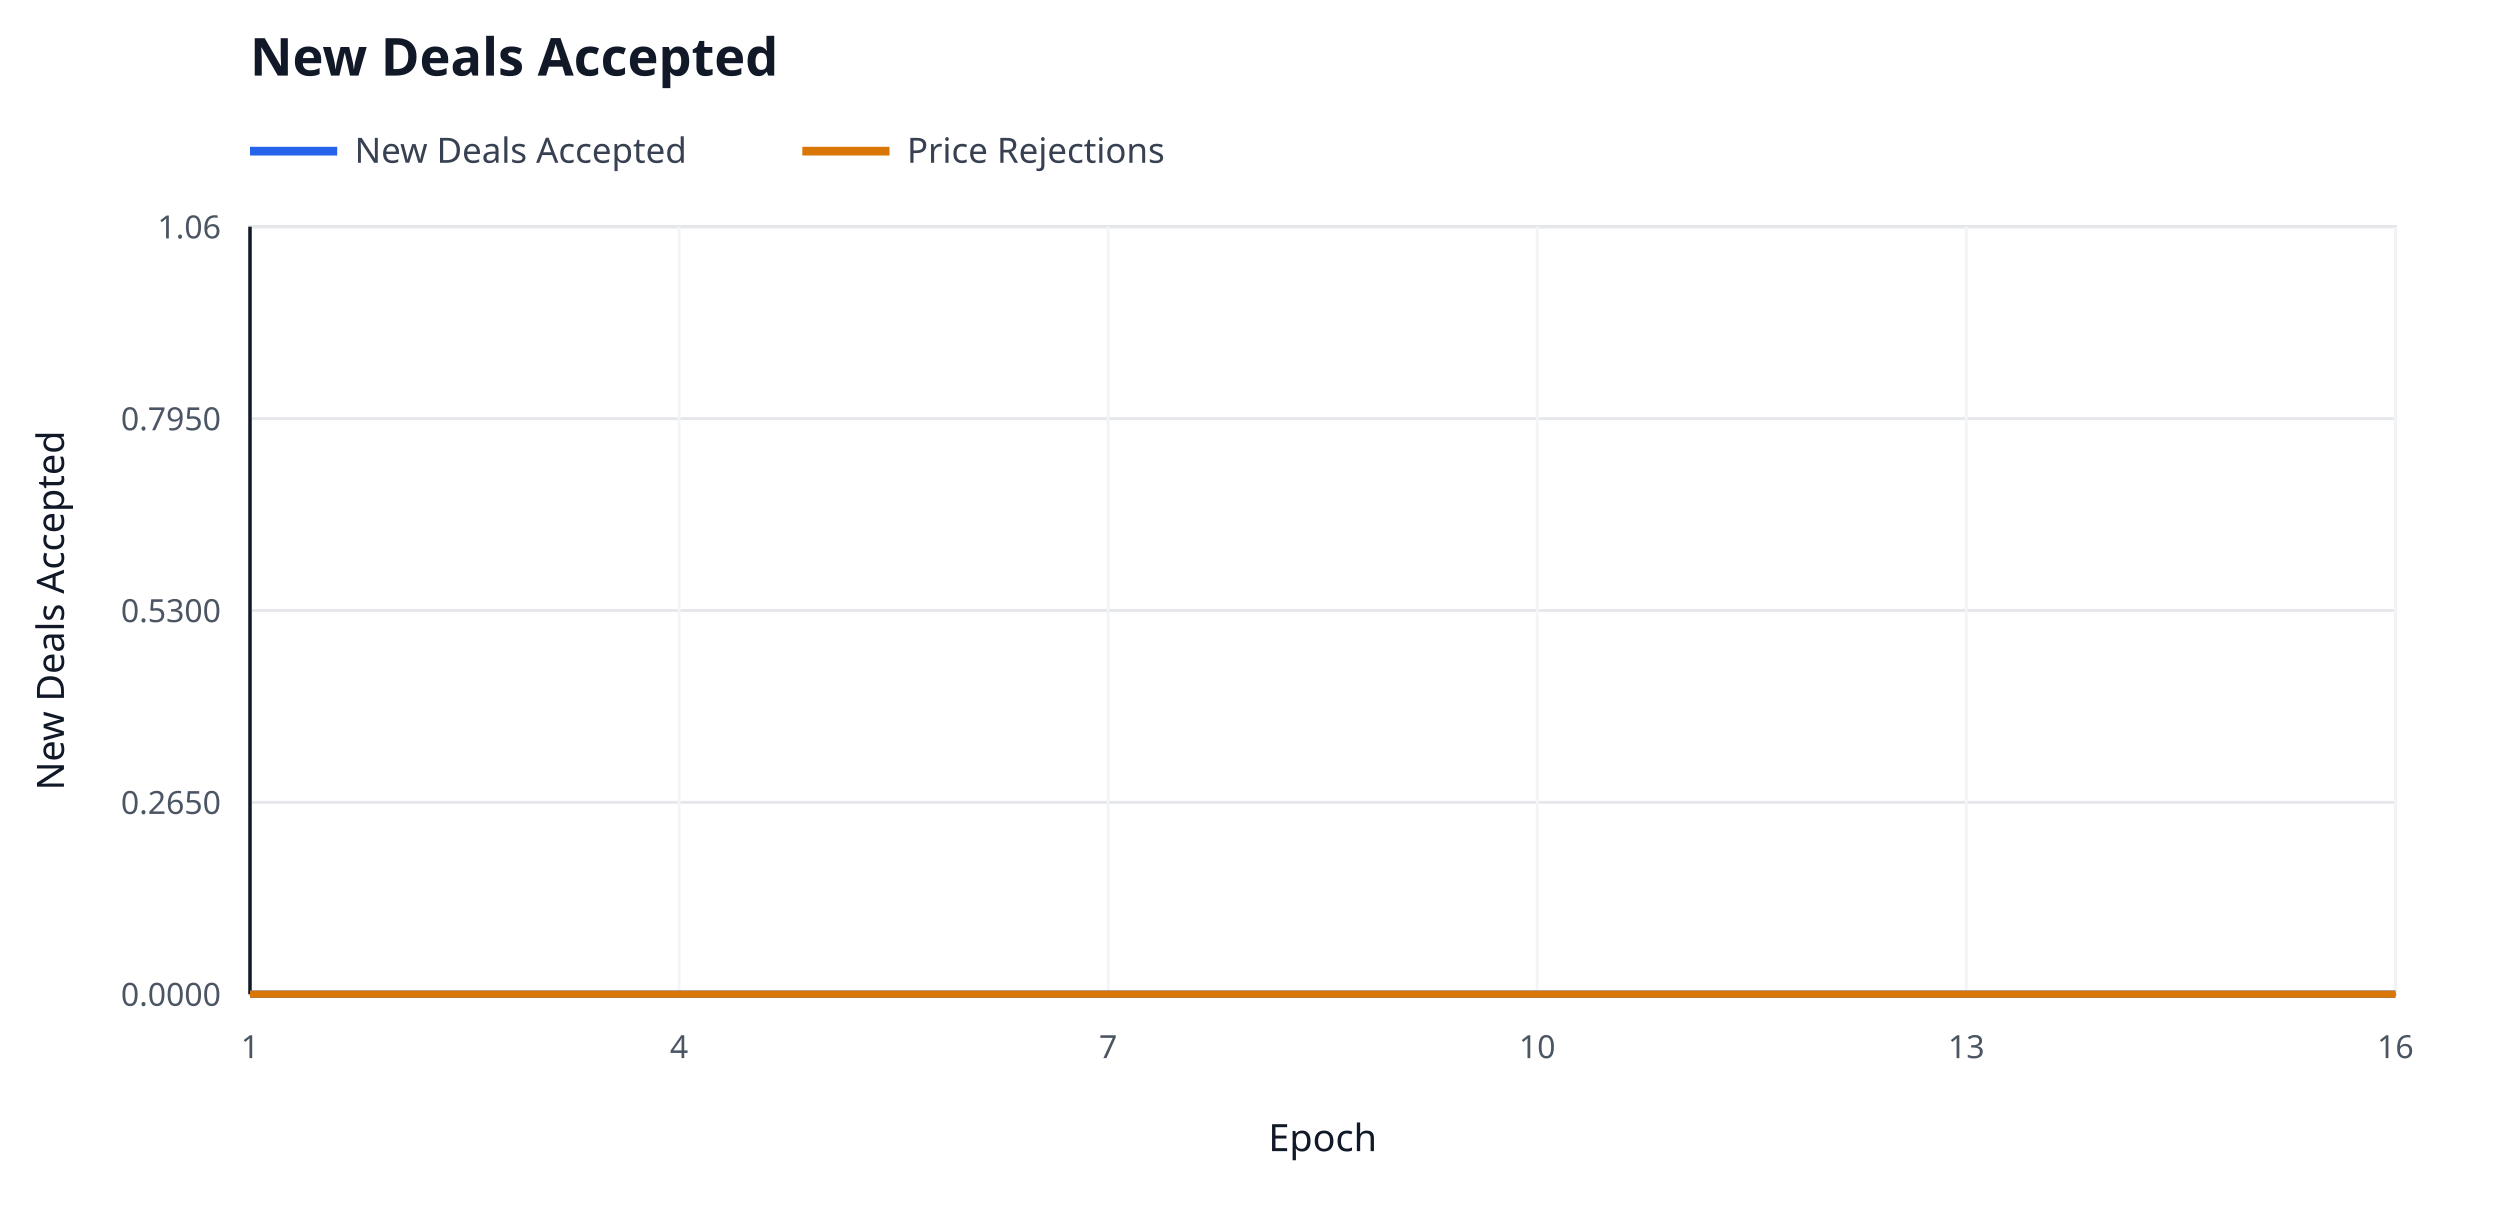
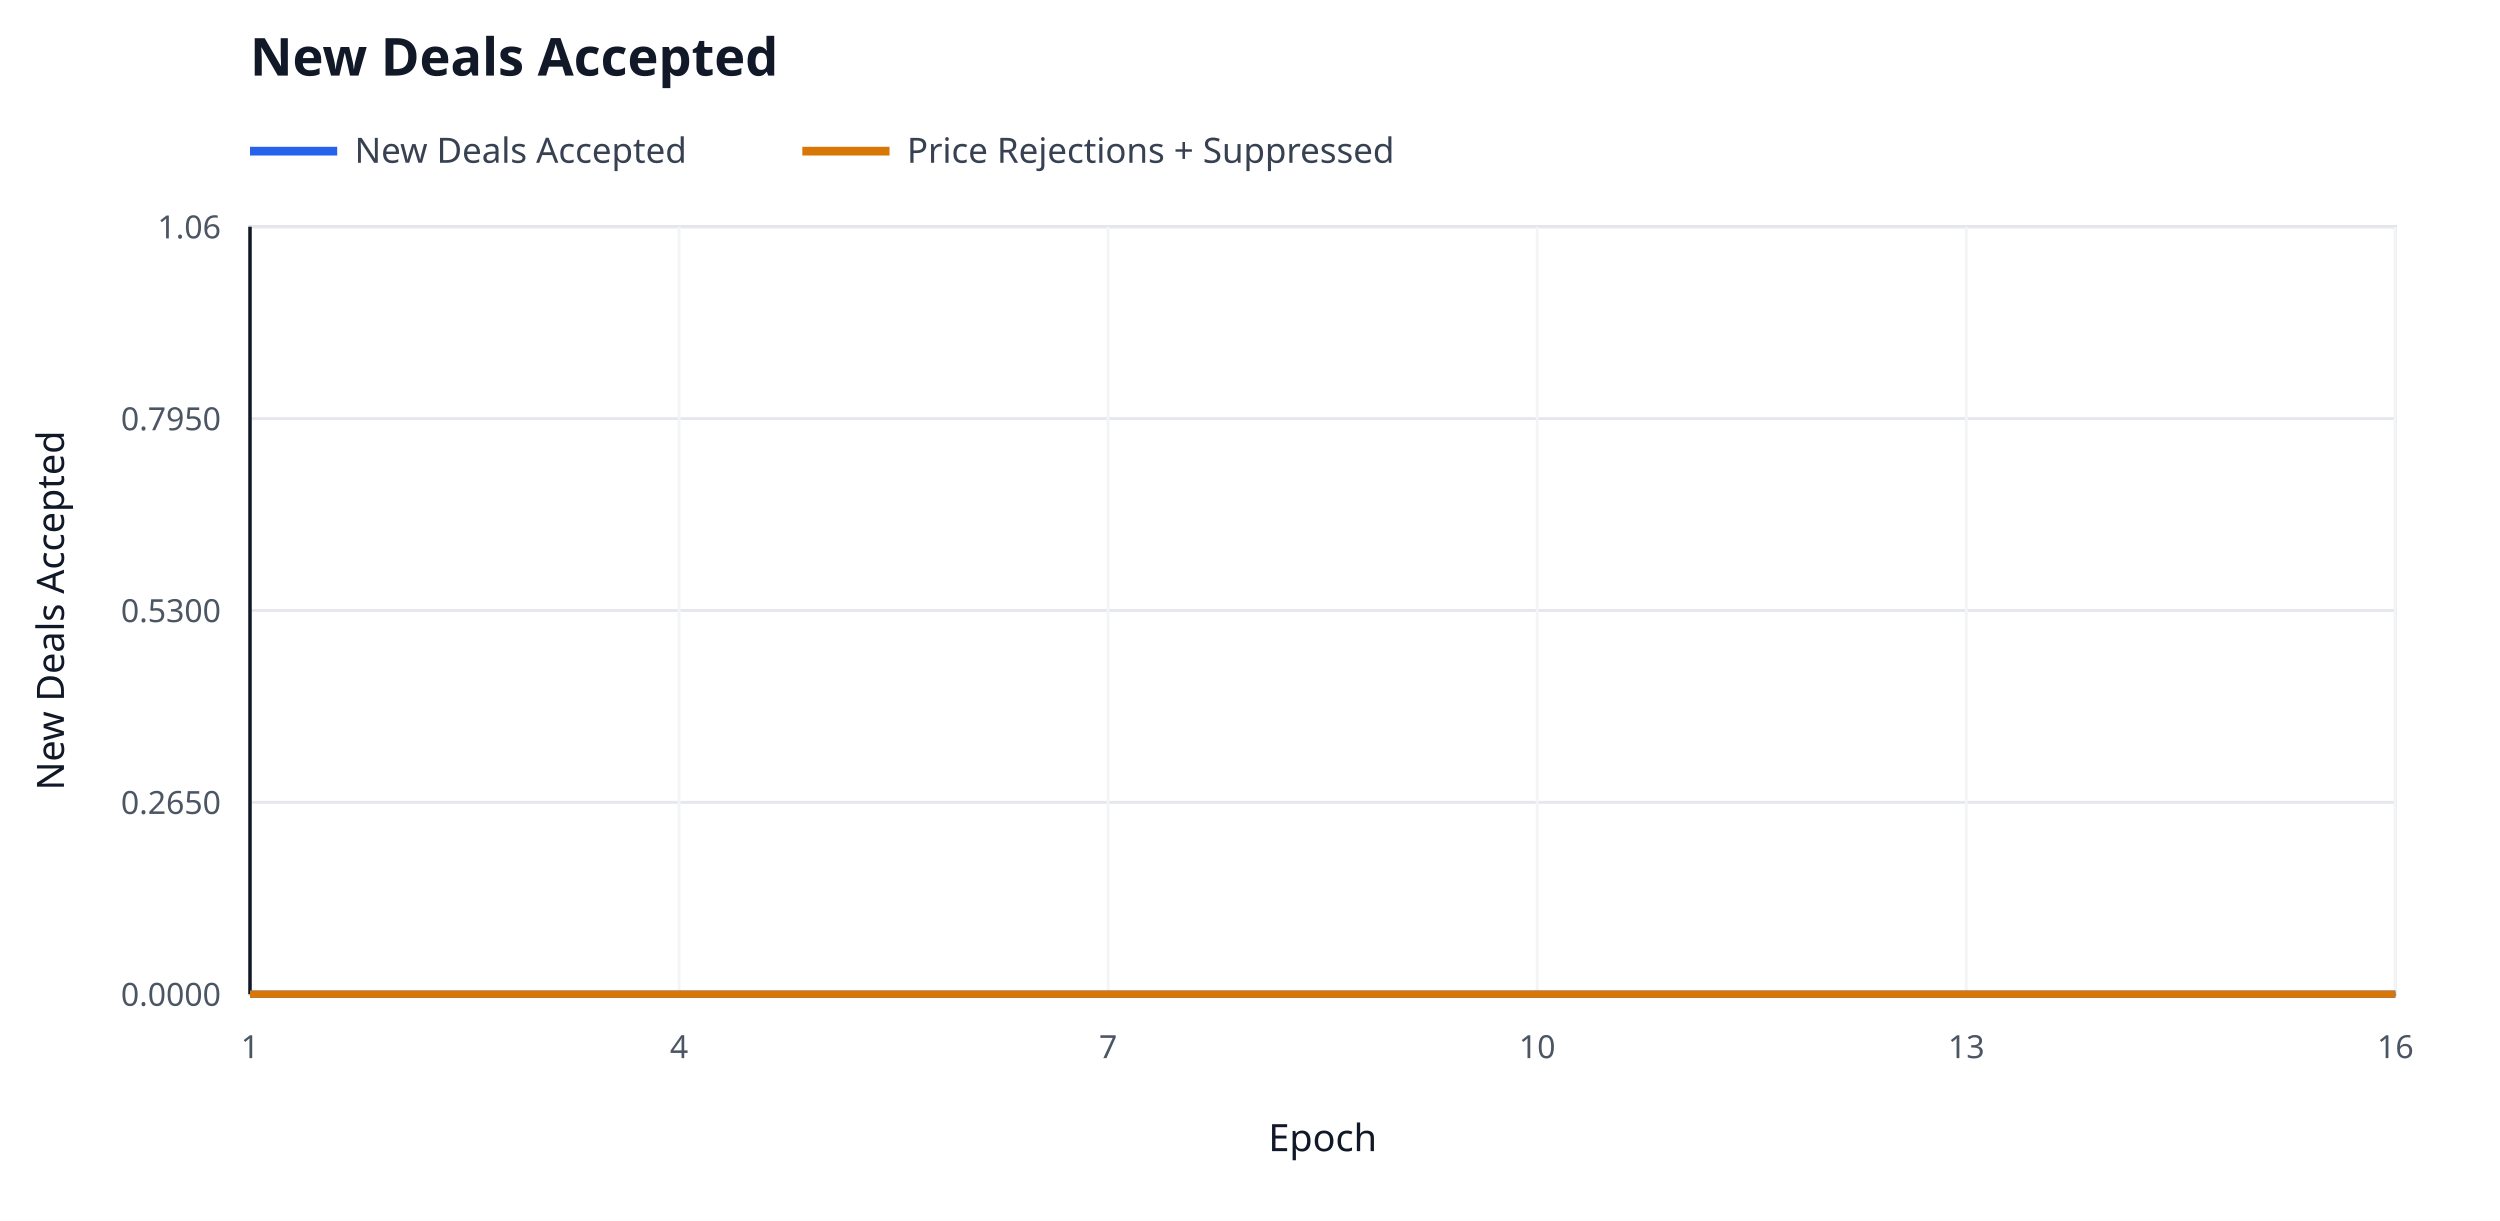
<svg xmlns="http://www.w3.org/2000/svg" width="860" height="420" viewBox="0 0 860 420">
  <rect width="100%" height="100%" fill="#ffffff" />
  <text x="86" y="26" font-family="sans-serif" font-size="18" font-weight="700" fill="#111827">New Deals Accepted</text>
  <line x1="86" y1="52" x2="116" y2="52" stroke="#2563eb" stroke-width="3" />
  <text x="122" y="56" font-family="sans-serif" font-size="12" fill="#374151">New Deals Accepted</text>
  <line x1="276" y1="52" x2="306" y2="52" stroke="#d97706" stroke-width="3" />
-   <text x="312" y="56" font-family="sans-serif" font-size="12" fill="#374151">Price Rejections</text>
+   <text x="312" y="56" font-family="sans-serif" font-size="12" fill="#374151">Price Rejections + Suppressed</text>
  <rect x="86" y="78" width="738" height="264" fill="#ffffff" stroke="#d1d5db" />
  <line x1="86" y1="342.0" x2="824" y2="342.0" stroke="#e5e7eb" stroke-width="1" />
  <text x="76" y="346.0" font-family="sans-serif" font-size="11" text-anchor="end" fill="#4b5563">0.0000</text>
  <line x1="86" y1="276.0" x2="824" y2="276.0" stroke="#e5e7eb" stroke-width="1" />
  <text x="76" y="280.0" font-family="sans-serif" font-size="11" text-anchor="end" fill="#4b5563">0.2650</text>
  <line x1="86" y1="210.0" x2="824" y2="210.0" stroke="#e5e7eb" stroke-width="1" />
  <text x="76" y="214.0" font-family="sans-serif" font-size="11" text-anchor="end" fill="#4b5563">0.5300</text>
  <line x1="86" y1="144.0" x2="824" y2="144.0" stroke="#e5e7eb" stroke-width="1" />
  <text x="76" y="148.0" font-family="sans-serif" font-size="11" text-anchor="end" fill="#4b5563">0.7950</text>
  <line x1="86" y1="78.0" x2="824" y2="78.0" stroke="#e5e7eb" stroke-width="1" />
  <text x="76" y="82.0" font-family="sans-serif" font-size="11" text-anchor="end" fill="#4b5563">1.06</text>
  <line x1="86.0" y1="78" x2="86.0" y2="342" stroke="#f3f4f6" stroke-width="1" />
  <text x="86.0" y="364" font-family="sans-serif" font-size="11" text-anchor="middle" fill="#4b5563">1</text>
  <line x1="233.6" y1="78" x2="233.6" y2="342" stroke="#f3f4f6" stroke-width="1" />
  <text x="233.6" y="364" font-family="sans-serif" font-size="11" text-anchor="middle" fill="#4b5563">4</text>
  <line x1="381.2" y1="78" x2="381.2" y2="342" stroke="#f3f4f6" stroke-width="1" />
  <text x="381.2" y="364" font-family="sans-serif" font-size="11" text-anchor="middle" fill="#4b5563">7</text>
  <line x1="528.8" y1="78" x2="528.8" y2="342" stroke="#f3f4f6" stroke-width="1" />
  <text x="528.8" y="364" font-family="sans-serif" font-size="11" text-anchor="middle" fill="#4b5563">10</text>
  <line x1="676.4" y1="78" x2="676.4" y2="342" stroke="#f3f4f6" stroke-width="1" />
  <text x="676.4" y="364" font-family="sans-serif" font-size="11" text-anchor="middle" fill="#4b5563">13</text>
  <line x1="824.0" y1="78" x2="824.0" y2="342" stroke="#f3f4f6" stroke-width="1" />
  <text x="824.0" y="364" font-family="sans-serif" font-size="11" text-anchor="middle" fill="#4b5563">16</text>
  <line x1="86" y1="342" x2="824" y2="342" stroke="#111827" stroke-width="1.2" />
  <line x1="86" y1="78" x2="86" y2="342" stroke="#111827" stroke-width="1.2" />
  <text x="455.0" y="396" font-family="sans-serif" font-size="13" text-anchor="middle" fill="#111827">Epoch</text>
  <text transform="translate(22 210.0) rotate(-90)" font-family="sans-serif" font-size="13" text-anchor="middle" fill="#111827">New Deals Accepted</text>
  <polyline fill="none" stroke="#2563eb" stroke-width="2.5" points="86.0,342.0 135.2,342.0 184.4,342.0 233.6,342.0 282.8,342.0 332.0,342.0 381.2,342.0 430.4,342.0 479.6,342.0 528.8,342.0 578.0,342.0 627.2,342.0 676.4,342.0 725.6,342.0 774.8,342.0 824.0,342.0" />
  <polyline fill="none" stroke="#d97706" stroke-width="2.5" points="86.0,342.0 135.2,342.0 184.4,342.0 233.6,342.0 282.8,342.0 332.0,342.0 381.2,342.0 430.4,342.0 479.6,342.0 528.8,342.0 578.0,342.0 627.2,342.0 676.4,342.0 725.6,342.0 774.8,342.0 824.0,342.0" />
</svg>
